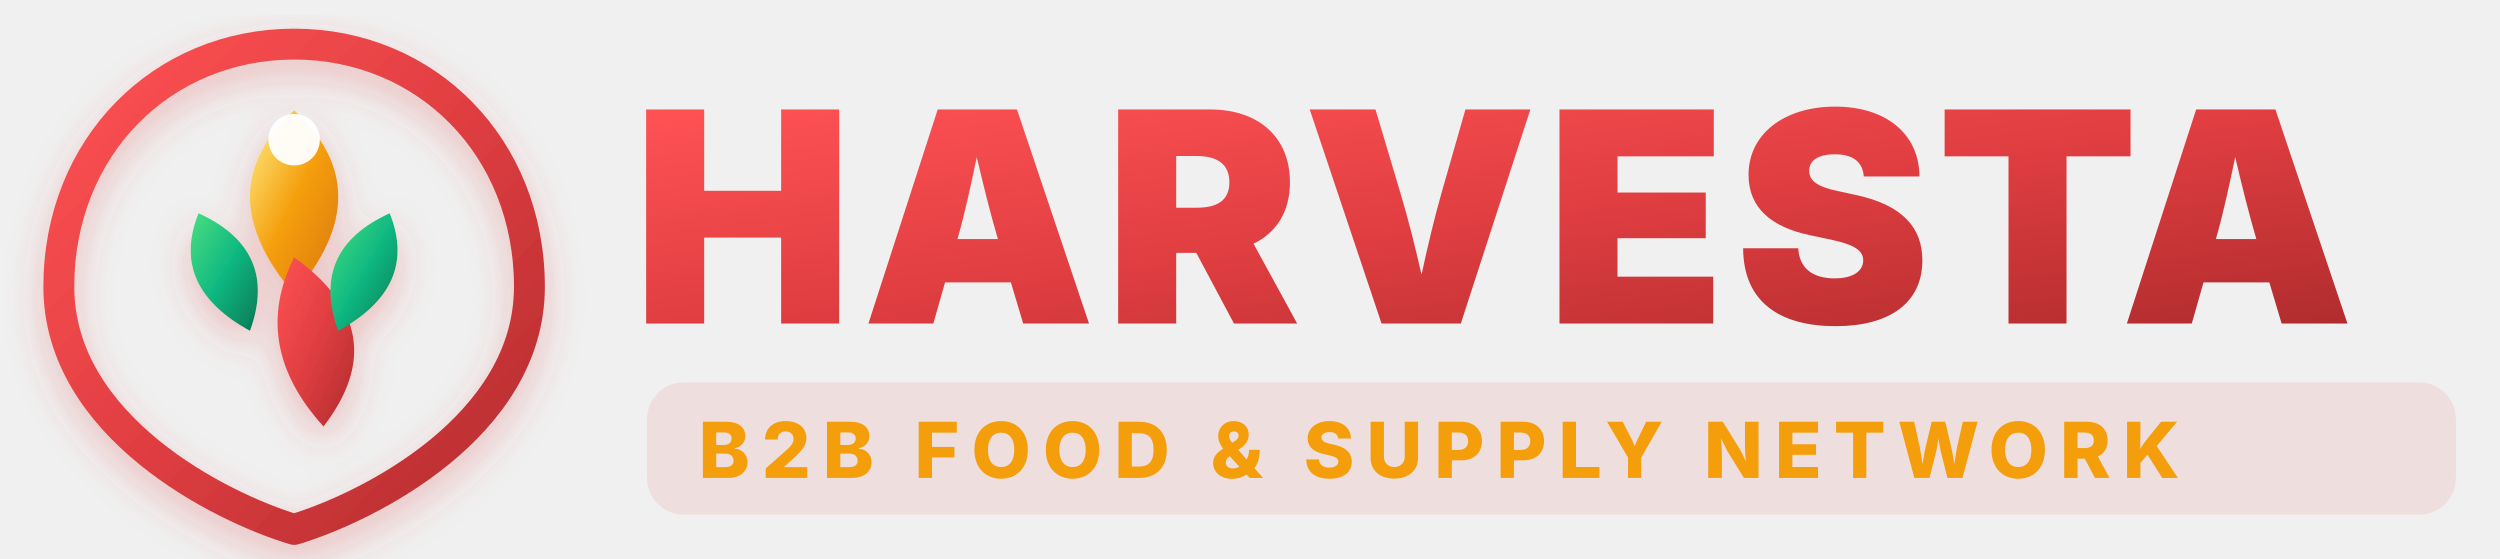
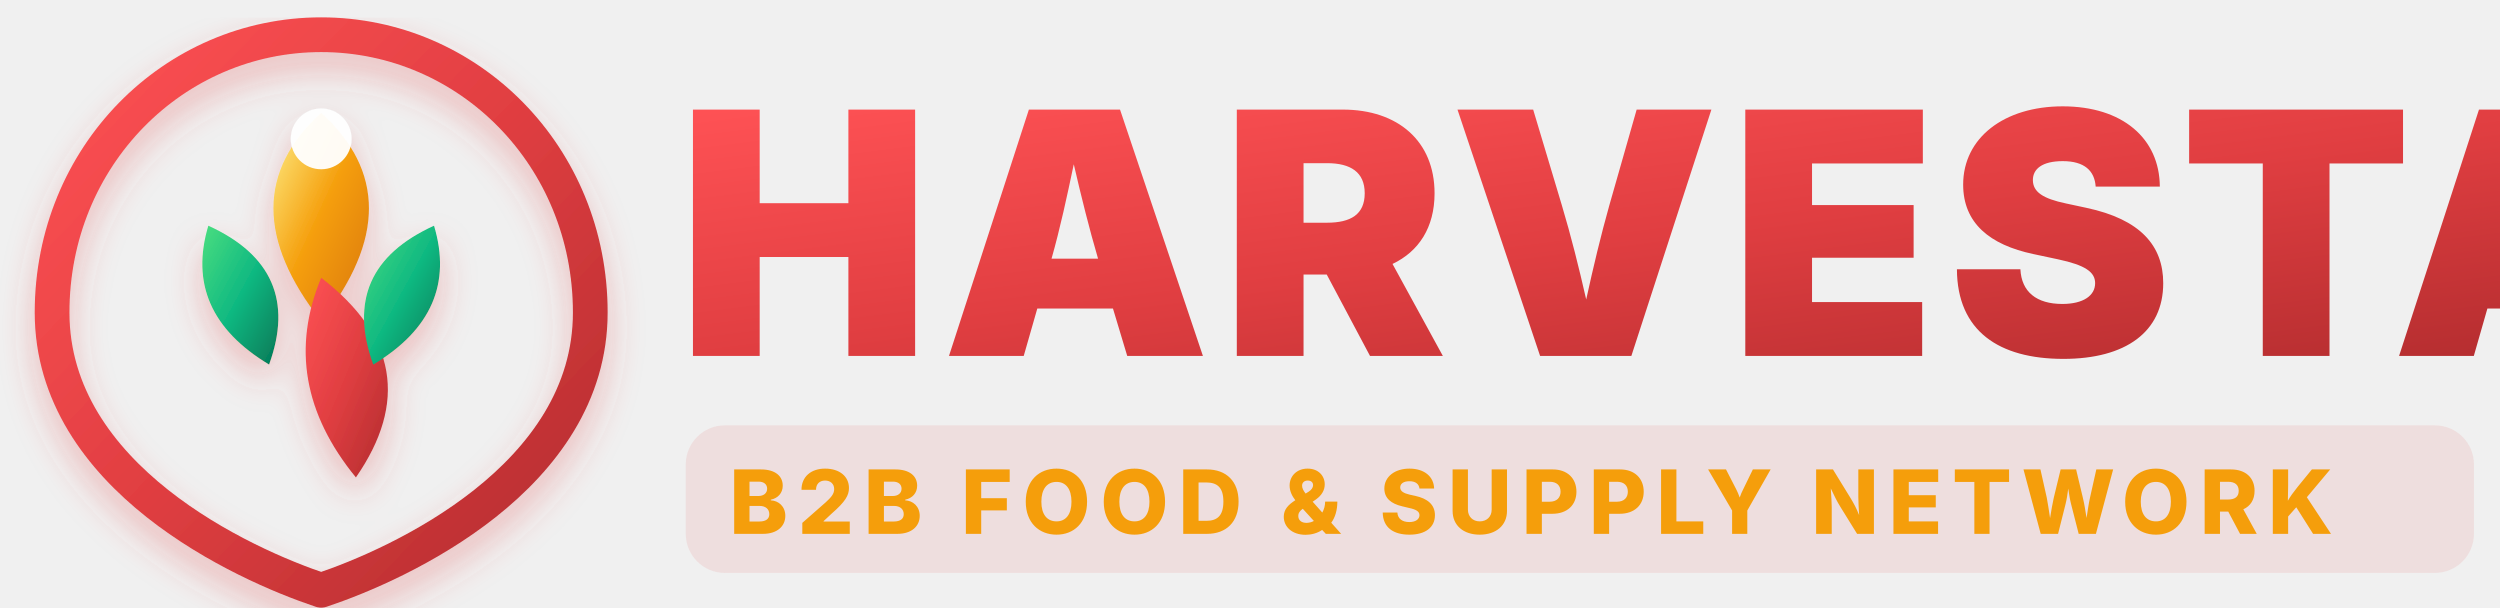
- <svg xmlns="http://www.w3.org/2000/svg" viewBox="0 0 340 76" fill="none">
+ <svg xmlns="http://www.w3.org/2000/svg" viewBox="0 0 288 70" fill="none">
  <defs>
    <linearGradient id="h-gold" x1="0%" y1="0%" x2="100%" y2="100%">
      <stop offset="0%" stop-color="#FEF08A" />
      <stop offset="50%" stop-color="#F59E0B" />
      <stop offset="100%" stop-color="#D97706" />
    </linearGradient>
    <linearGradient id="h-crimson" x1="0%" y1="0%" x2="100%" y2="100%">
      <stop offset="0%" stop-color="#FF5255" />
      <stop offset="50%" stop-color="#E03E41" />
      <stop offset="100%" stop-color="#B12C2E" />
    </linearGradient>
    <linearGradient id="h-emerald" x1="0%" y1="0%" x2="100%" y2="100%">
      <stop offset="0%" stop-color="#4ADE80" />
      <stop offset="50%" stop-color="#10B981" />
      <stop offset="100%" stop-color="#047857" />
    </linearGradient>
    <filter id="h-glow" x="-15%" y="-15%" width="130%" height="130%">
-       <feDropShadow dx="0" dy="2" stdDeviation="2.5" flood-color="#E03E41" flood-opacity="0.3" />
+       <feDropShadow dx="0" dy="2" stdDeviation="2" flood-color="#E03E41" flood-opacity="0.3" />
    </filter>
  </defs>
-   <g transform="translate(6, 4)" filter="url(#h-glow)">
-     <path d="M34 2 C52 2, 66 16, 66 35 C66 54, 44 65, 34 68 C24 65, 2 54, 2 35 C2 16, 16 2, 34 2 Z" fill="none" stroke="url(#h-crimson)" stroke-width="4.2" stroke-linecap="round" stroke-linejoin="round" />
-     <path d="M34 11 Q46 22 34 36 Q22 22 34 11 Z" fill="url(#h-gold)" />
-     <path d="M34 31 Q48 41 38 54 Q28 43 34 31 Z" fill="url(#h-crimson)" />
-     <path d="M21 25 Q32 30 28 41 Q17 35 21 25 Z" fill="url(#h-emerald)" />
-     <path d="M47 25 Q36 30 40 41 Q51 35 47 25 Z" fill="url(#h-emerald)" />
-     <circle cx="34" cy="15" r="3.5" fill="#FFFFFF" opacity="0.95" />
+   <g transform="translate(4, 2)" filter="url(#h-glow)">
+     <path d="M33 2 C50 2, 64 16, 64 34 C64 53, 42 63, 33 66 C24 63, 2 53, 2 34 C2 16, 16 2, 33 2 Z" fill="none" stroke="url(#h-crimson)" stroke-width="4" stroke-linecap="round" stroke-linejoin="round" />
+     <path d="M33 11 Q44 21 33 35 Q22 21 33 11 Z" fill="url(#h-gold)" />
+     <path d="M33 30 Q46 40 37 53 Q28 42 33 30 Z" fill="url(#h-crimson)" />
+     <path d="M20 24 Q31 29 27 40 Q17 34 20 24 Z" fill="url(#h-emerald)" />
+     <path d="M46 24 Q35 29 39 40 Q49 34 46 24 Z" fill="url(#h-emerald)" />
+     <circle cx="33" cy="14" r="3.5" fill="#FFFFFF" opacity="0.95" />
  </g>
-   <g transform="translate(86, 44)">
-     <text x="0" y="0" font-family="'Inter', 'Segoe UI', system-ui, -apple-system, sans-serif" font-size="40" font-weight="900" letter-spacing="1.2" fill="url(#h-crimson)">
-       HARVESTA
-     </text>
-     <g transform="translate(2, 8)">
-       <rect x="0" y="0" width="246" height="18" rx="5" fill="rgba(224,62,65,0.1)" />
-       <text x="7" y="13" font-family="'Inter', 'Segoe UI', system-ui, -apple-system, sans-serif" font-size="10.5" font-weight="800" letter-spacing="1.6" fill="#F59E0B">
-         B2B FOOD &amp; SUPPLY NETWORK
-       </text>
+   <g transform="translate(78, 41)">
+     <text x="0" y="0" font-family="'Inter', 'Segoe UI', system-ui, -apple-system, sans-serif" font-size="39" font-weight="900" letter-spacing="1.2" fill="url(#h-crimson)">HARVESTA</text>
+     <g transform="translate(1, 8)">
+       <rect x="0" y="0" width="206" height="17" rx="4.5" fill="rgba(224,62,65,0.1)" />
+       <text x="5" y="12.5" font-family="'Inter', 'Segoe UI', system-ui, -apple-system, sans-serif" font-size="10.2" font-weight="800" letter-spacing="1.1" fill="#F59E0B">B2B FOOD &amp; SUPPLY NETWORK</text>
    </g>
  </g>
</svg>
